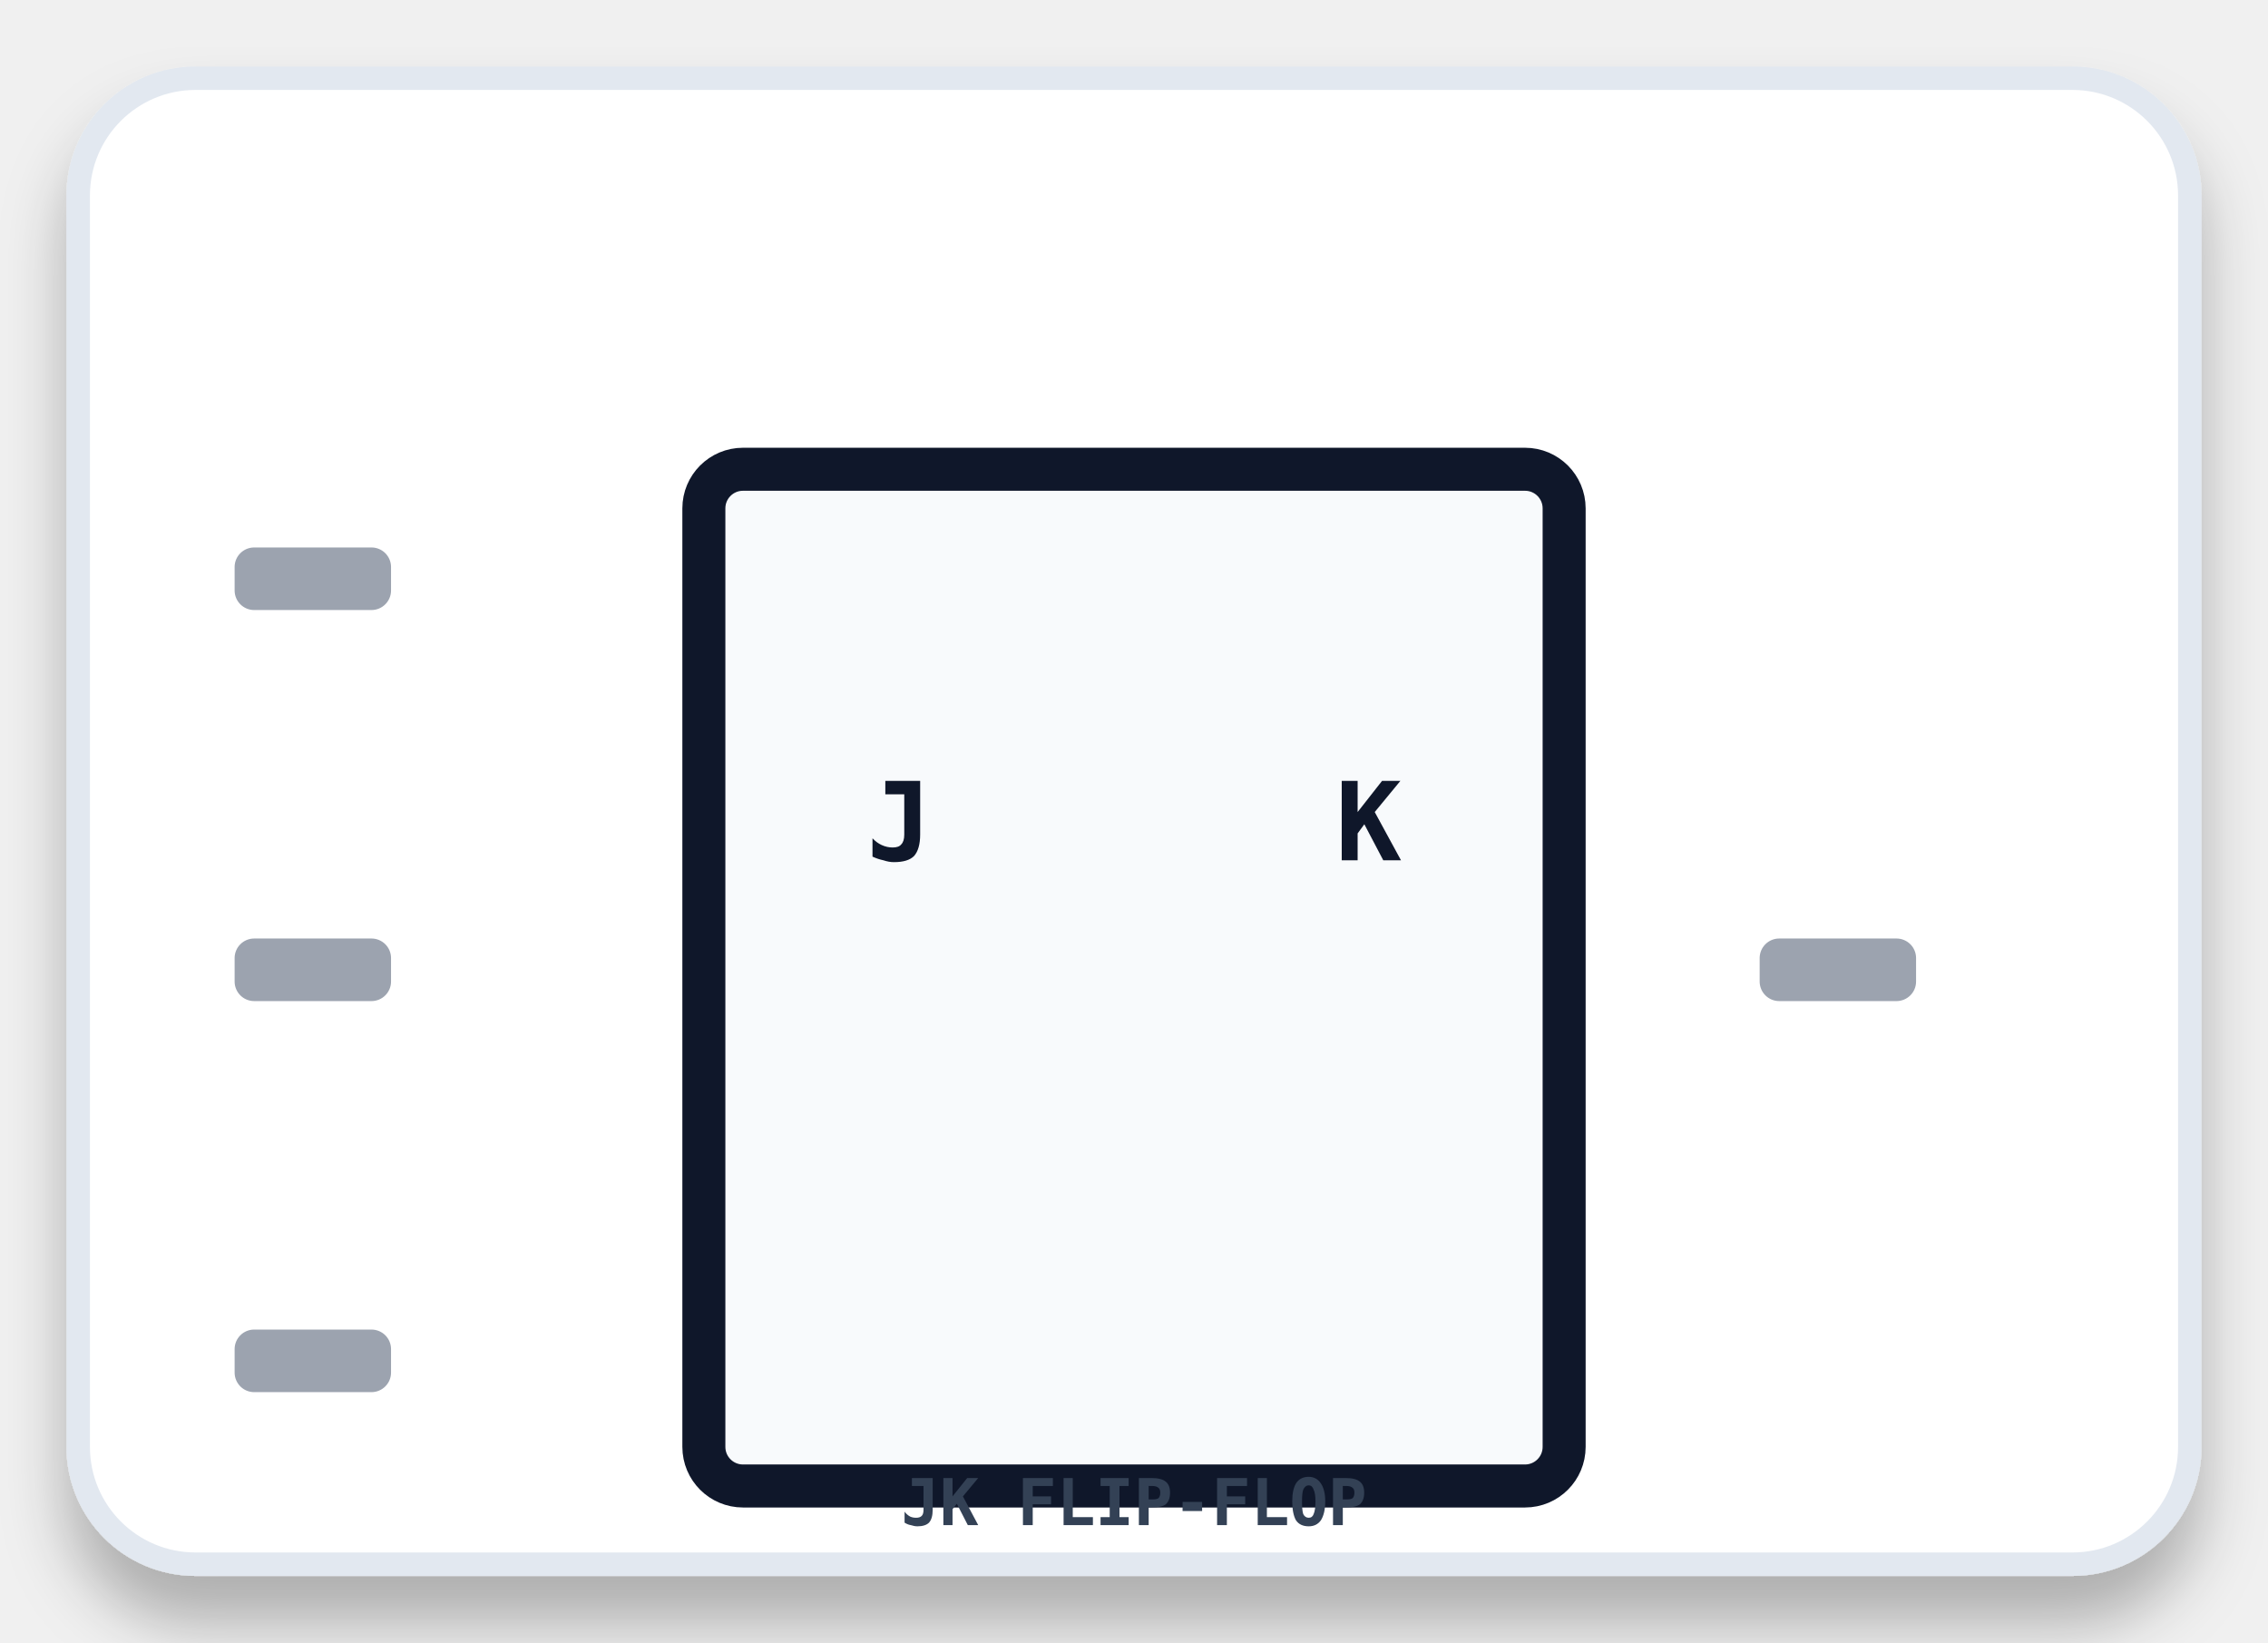
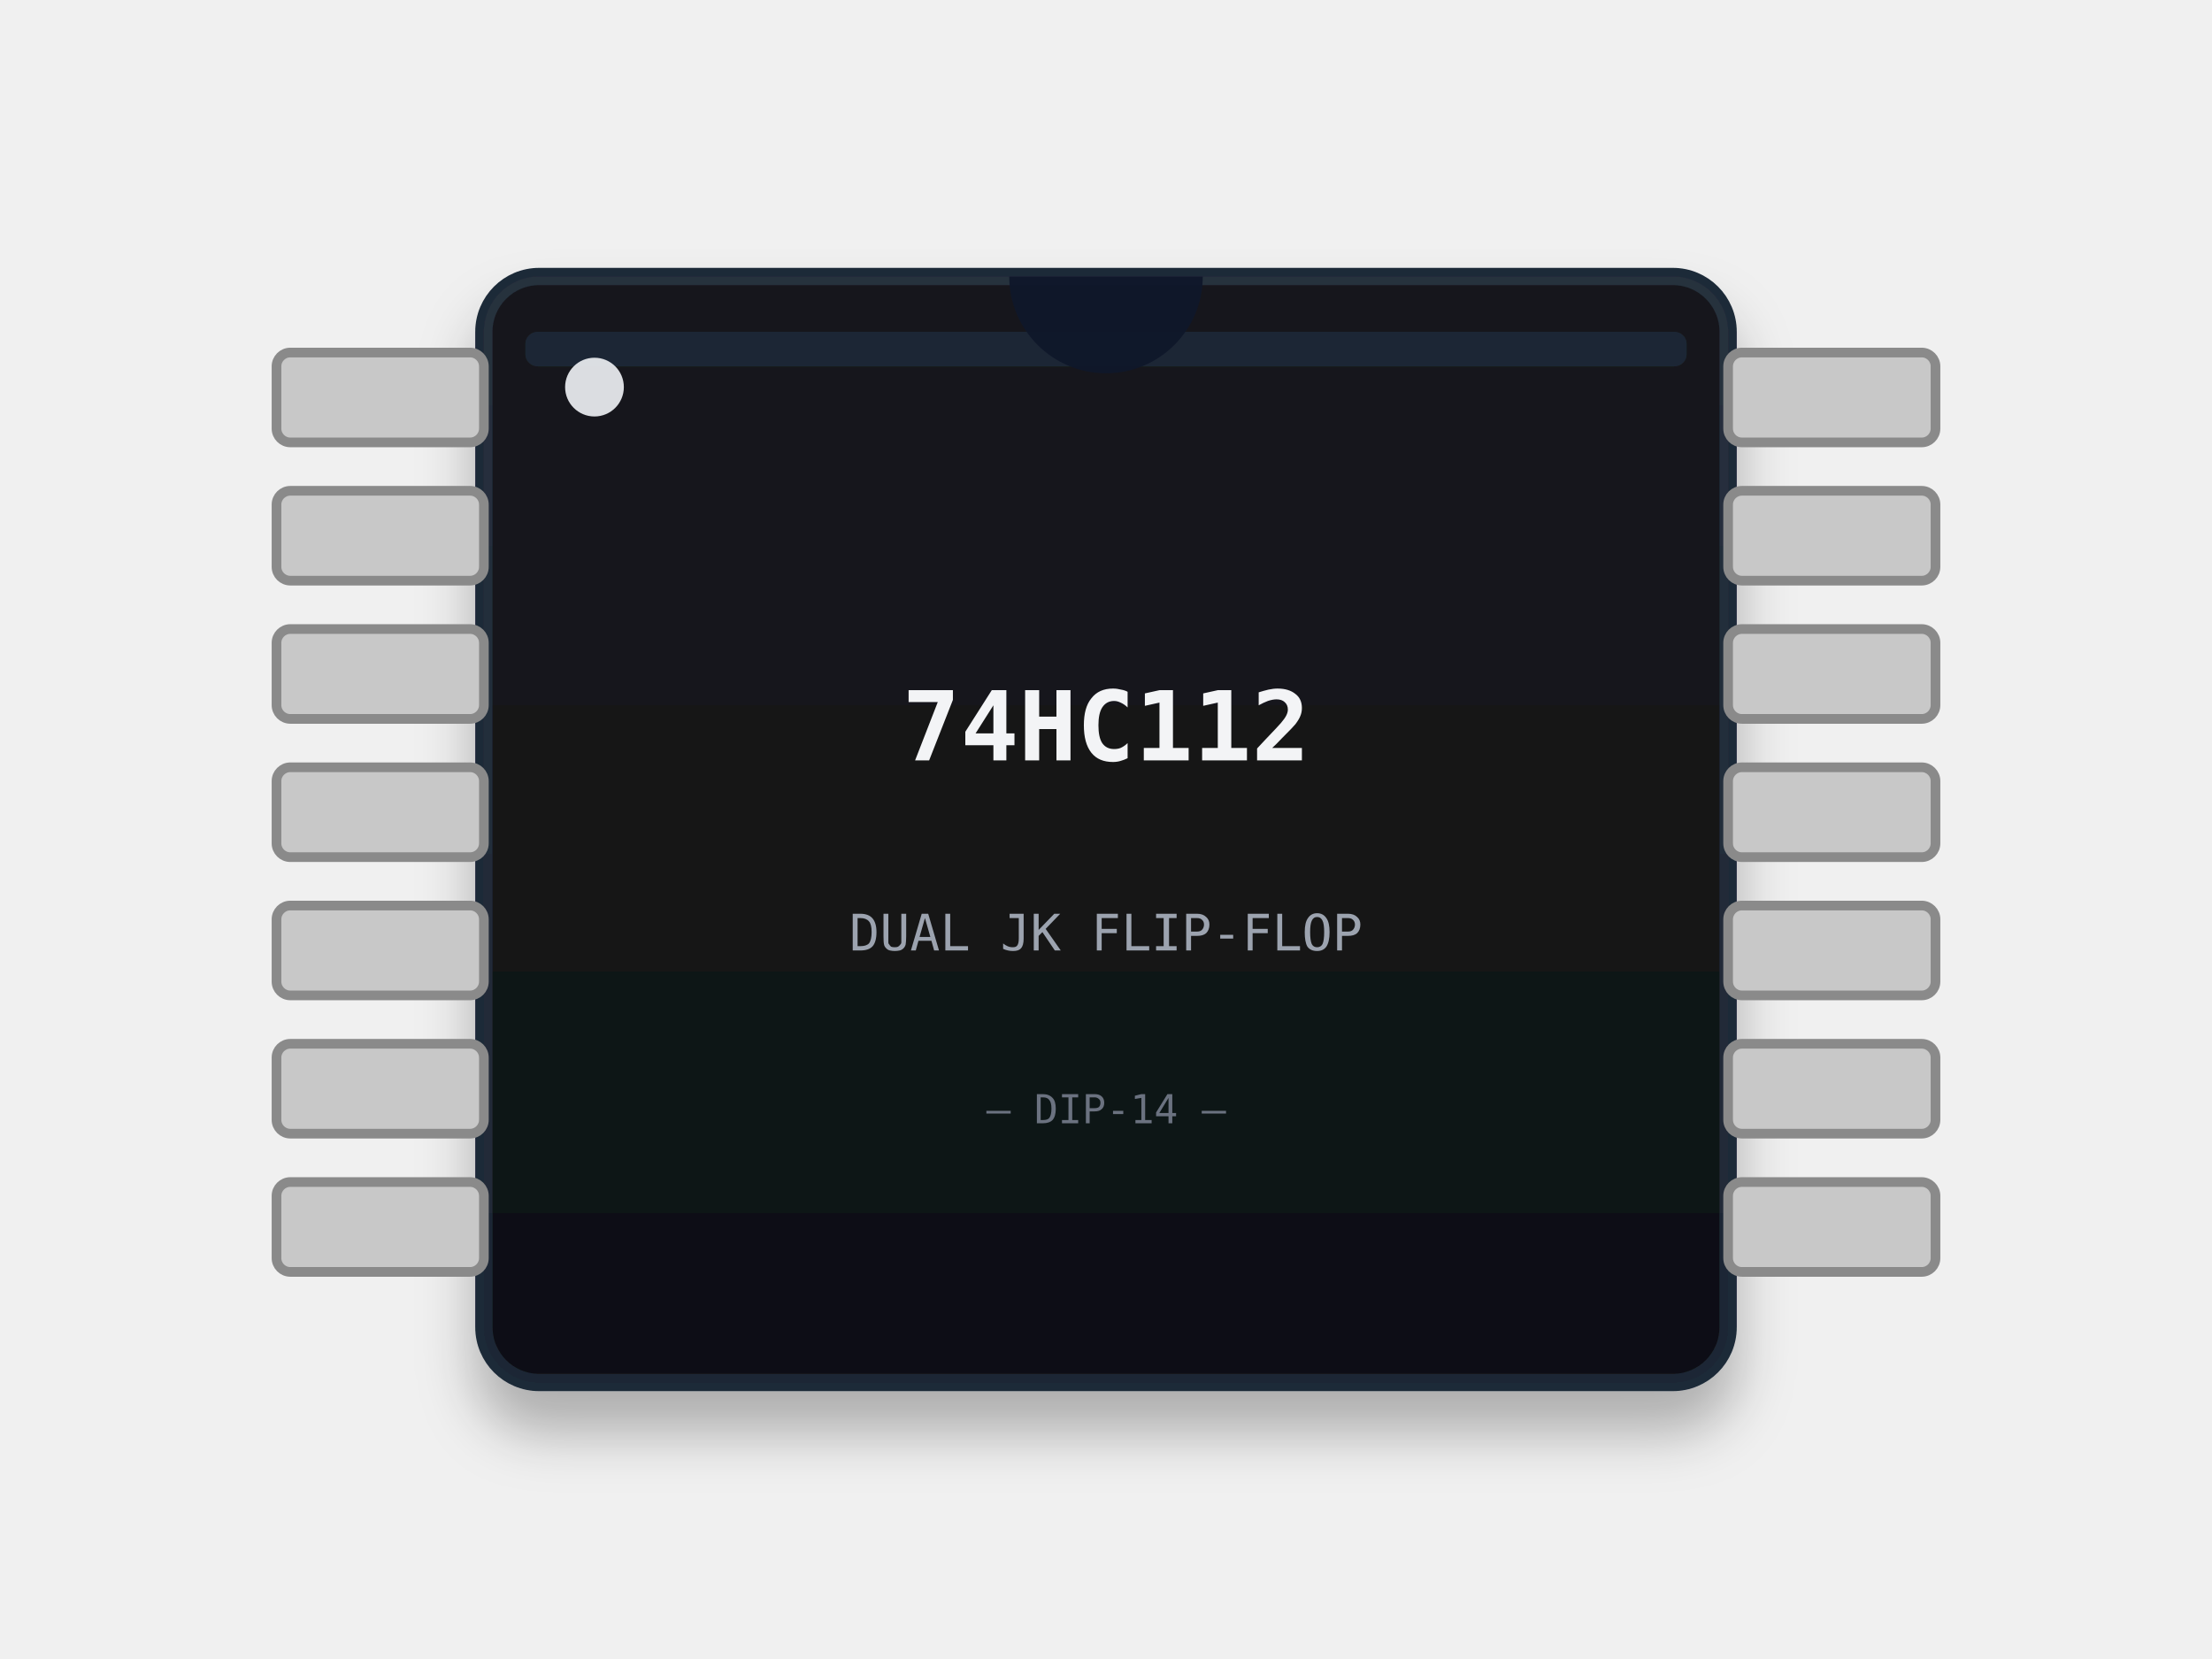
- <svg xmlns="http://www.w3.org/2000/svg" width="58" height="42" viewBox="0 0 58 42">
+ <svg xmlns="http://www.w3.org/2000/svg" width="64" height="48" viewBox="0 0 64 48">
  <defs>
    <linearGradient id="bodyGrad" x1="0" y1="0" x2="0" y2="1">
      <stop offset="0%" stop-color="#ffffff" stop-opacity="0.18" />
      <stop offset="100%" stop-color="#000000" stop-opacity="0.22" />
    </linearGradient>
-     <linearGradient id="leadGrad" x1="0" y1="0" x2="1" y2="0">
-       <stop offset="0%" stop-color="#8a8a8a" />
-       <stop offset="50%" stop-color="#e0e0e0" />
-       <stop offset="100%" stop-color="#9a9a9a" />
-     </linearGradient>
    <filter id="softShadow" x="-20%" y="-20%" width="140%" height="140%">
      <feDropShadow dx="0" dy="1.2" stdDeviation="0.8" flood-color="#000" flood-opacity="0.28" />
    </filter>
  </defs>
-   <rect x="2" y="2" width="54" height="38" rx="3" fill="#ffffff" stroke="#e2e8f0" stroke-width="0.6" filter="url(#softShadow)" />
-   <g transform="translate(6 4)">
-     <rect x="12" y="8" width="22" height="26" rx="1" fill="#f8fafc" stroke="#0f172a" stroke-width="1.1" />
-     <text x="17" y="18" text-anchor="middle" font-family="monospace" font-size="2.8" font-weight="700" fill="#0f172a">J</text>
-     <text x="29" y="18" text-anchor="middle" font-family="monospace" font-size="2.8" font-weight="700" fill="#0f172a">K</text>
-     <rect x="0" y="10" width="4" height="1.6" rx="0.5" fill="#9ca3af" />
-     <rect x="0" y="20" width="4" height="1.6" rx="0.5" fill="#9ca3af" />
-     <rect x="0" y="30" width="4" height="1.6" rx="0.5" fill="#9ca3af" />
-     <rect x="39" y="20" width="4" height="1.6" rx="0.5" fill="#9ca3af" />
+   <g filter="url(#softShadow)">
+     <rect x="14.0" y="8.0" width="36" height="32" rx="1.6" fill="#0f1115" stroke="#1f2937" stroke-width="0.5" />
+     <rect x="14.0" y="8.0" width="36" height="32" rx="1.6" fill="url(#bodyGrad)" opacity="0.18" />
+     <rect x="15.2" y="9.6" width="33.6" height="1" rx="0.35" fill="#1f2937" opacity="0.9" />
  </g>
-   <text x="29" y="39" text-anchor="middle" font-family="monospace" font-size="1.65" font-weight="600" fill="#334155">JK FLIP-FLOP</text>
+   <rect x="8.0" y="10.2" width="6" height="2.6" rx="0.4" fill="#c8c8c8" stroke="#8a8a8a" stroke-width="0.28" />
+   <rect x="50.0" y="10.2" width="6" height="2.6" rx="0.4" fill="#c8c8c8" stroke="#8a8a8a" stroke-width="0.28" />
+   <rect x="8.0" y="14.2" width="6" height="2.6" rx="0.4" fill="#c8c8c8" stroke="#8a8a8a" stroke-width="0.28" />
+   <rect x="50.0" y="14.2" width="6" height="2.6" rx="0.4" fill="#c8c8c8" stroke="#8a8a8a" stroke-width="0.28" />
+   <rect x="8.0" y="18.2" width="6" height="2.6" rx="0.4" fill="#c8c8c8" stroke="#8a8a8a" stroke-width="0.28" />
+   <rect x="50.0" y="18.2" width="6" height="2.6" rx="0.4" fill="#c8c8c8" stroke="#8a8a8a" stroke-width="0.28" />
+   <rect x="8.0" y="22.2" width="6" height="2.6" rx="0.4" fill="#c8c8c8" stroke="#8a8a8a" stroke-width="0.28" />
+   <rect x="50.0" y="22.2" width="6" height="2.6" rx="0.4" fill="#c8c8c8" stroke="#8a8a8a" stroke-width="0.28" />
+   <rect x="8.0" y="26.2" width="6" height="2.6" rx="0.4" fill="#c8c8c8" stroke="#8a8a8a" stroke-width="0.28" />
+   <rect x="50.0" y="26.2" width="6" height="2.6" rx="0.4" fill="#c8c8c8" stroke="#8a8a8a" stroke-width="0.28" />
+   <rect x="8.0" y="30.2" width="6" height="2.6" rx="0.4" fill="#c8c8c8" stroke="#8a8a8a" stroke-width="0.28" />
+   <rect x="50.0" y="30.2" width="6" height="2.6" rx="0.4" fill="#c8c8c8" stroke="#8a8a8a" stroke-width="0.28" />
+   <rect x="8.0" y="34.2" width="6" height="2.6" rx="0.4" fill="#c8c8c8" stroke="#8a8a8a" stroke-width="0.28" />
+   <rect x="50.0" y="34.2" width="6" height="2.6" rx="0.4" fill="#c8c8c8" stroke="#8a8a8a" stroke-width="0.28" />
+   <path d="M29.2 8.0 A2.8 2.8 0 0 0 34.8 8.0 Z" fill="#0f172a" opacity="0.95" />
+   <circle cx="17.2" cy="11.2" r="0.85" fill="#e5e7eb" opacity="0.95" />
+   <text x="32.0" y="22.0" text-anchor="middle" font-family="monospace" font-size="2.8" font-weight="700" fill="#f3f4f6">74HC112</text>
+   <text x="32.0" y="27.5" text-anchor="middle" font-family="monospace" font-size="1.45" fill="#9ca3af">DUAL JK FLIP-FLOP</text>
+   <text x="32.0" y="32.5" text-anchor="middle" font-family="monospace" font-size="1.15" fill="#6b7280">— DIP-14 —</text>
</svg>
